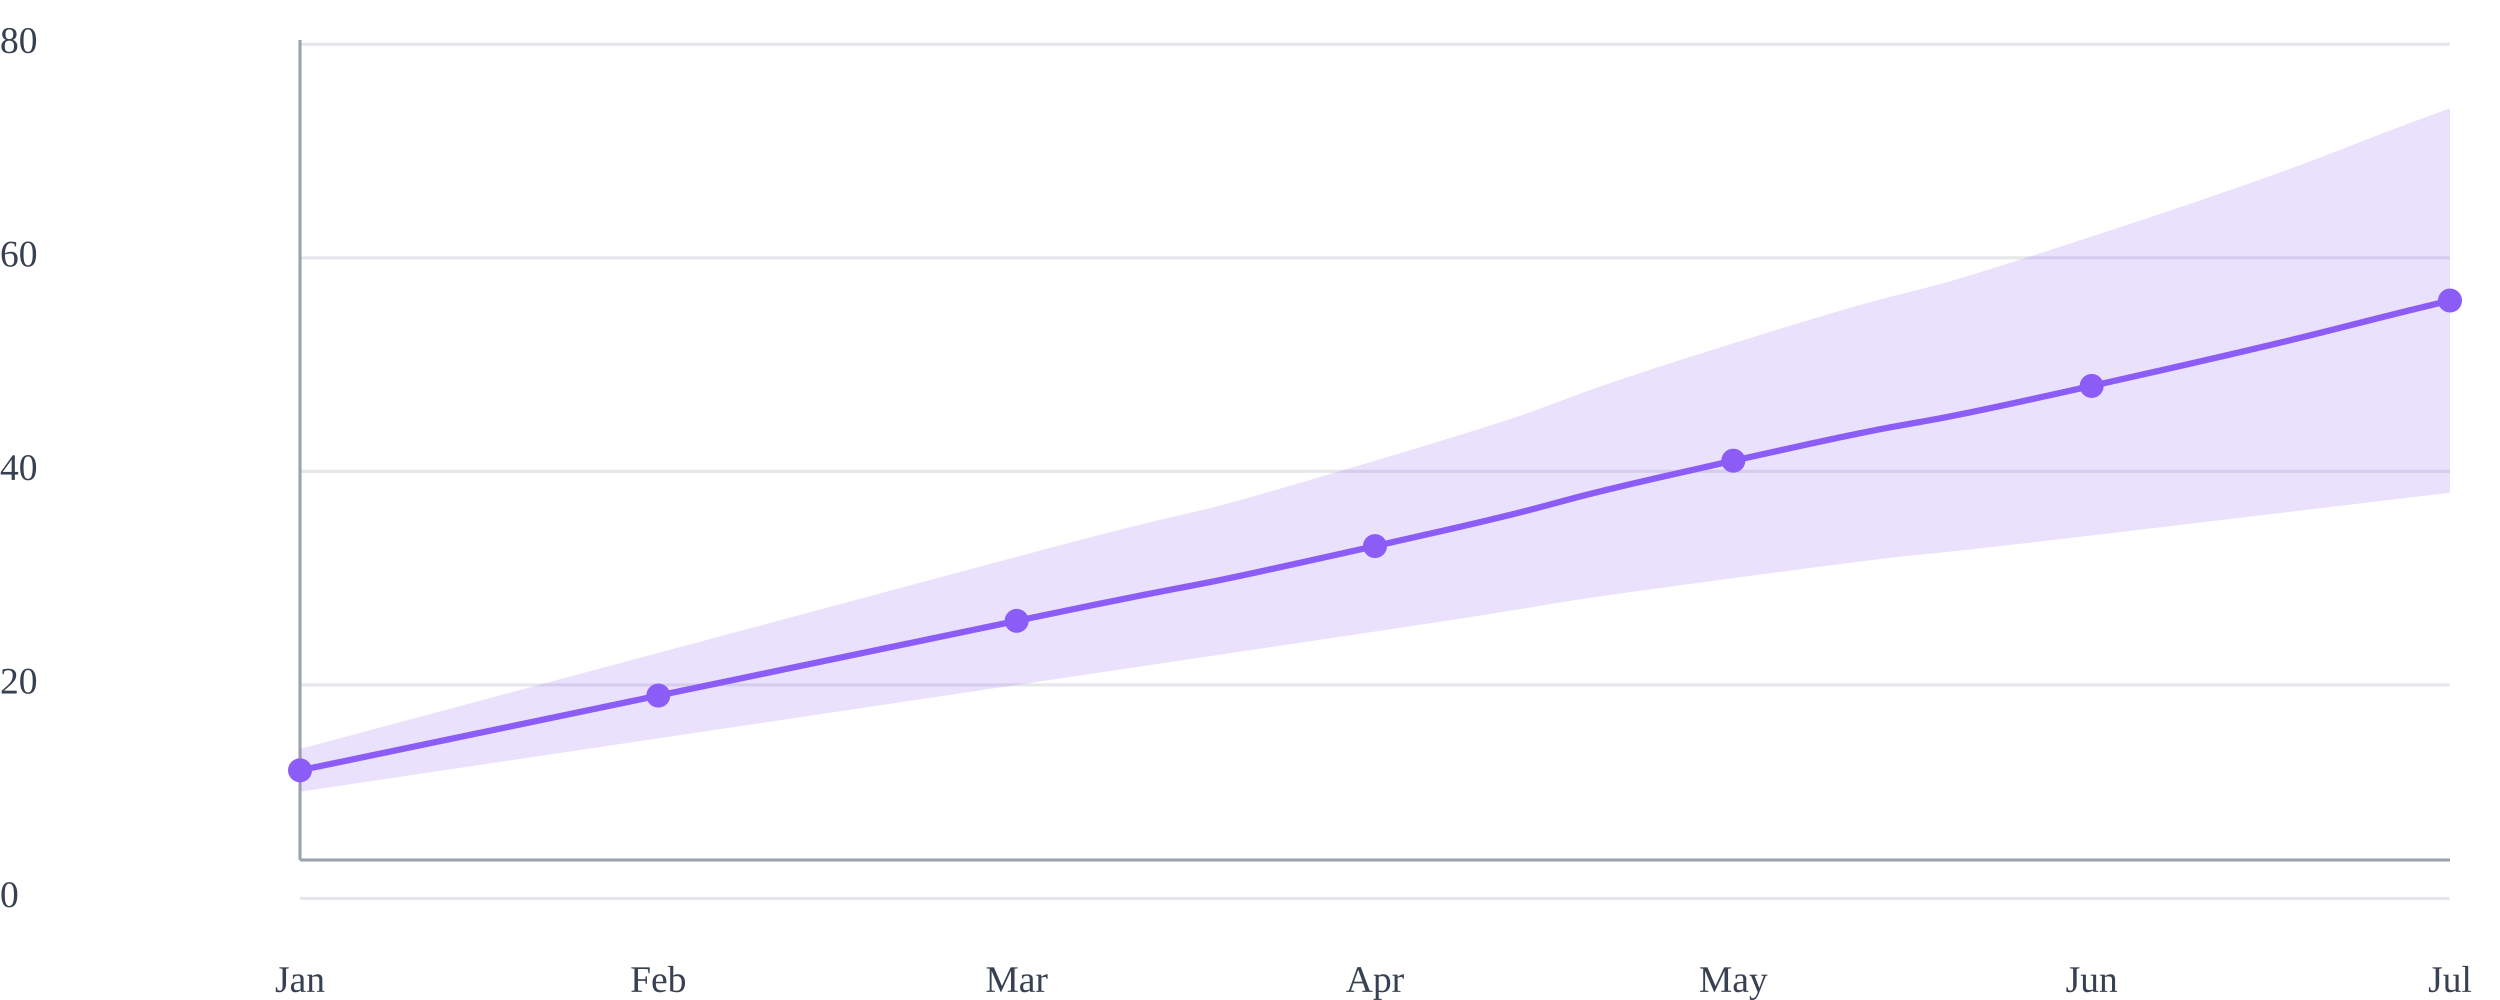
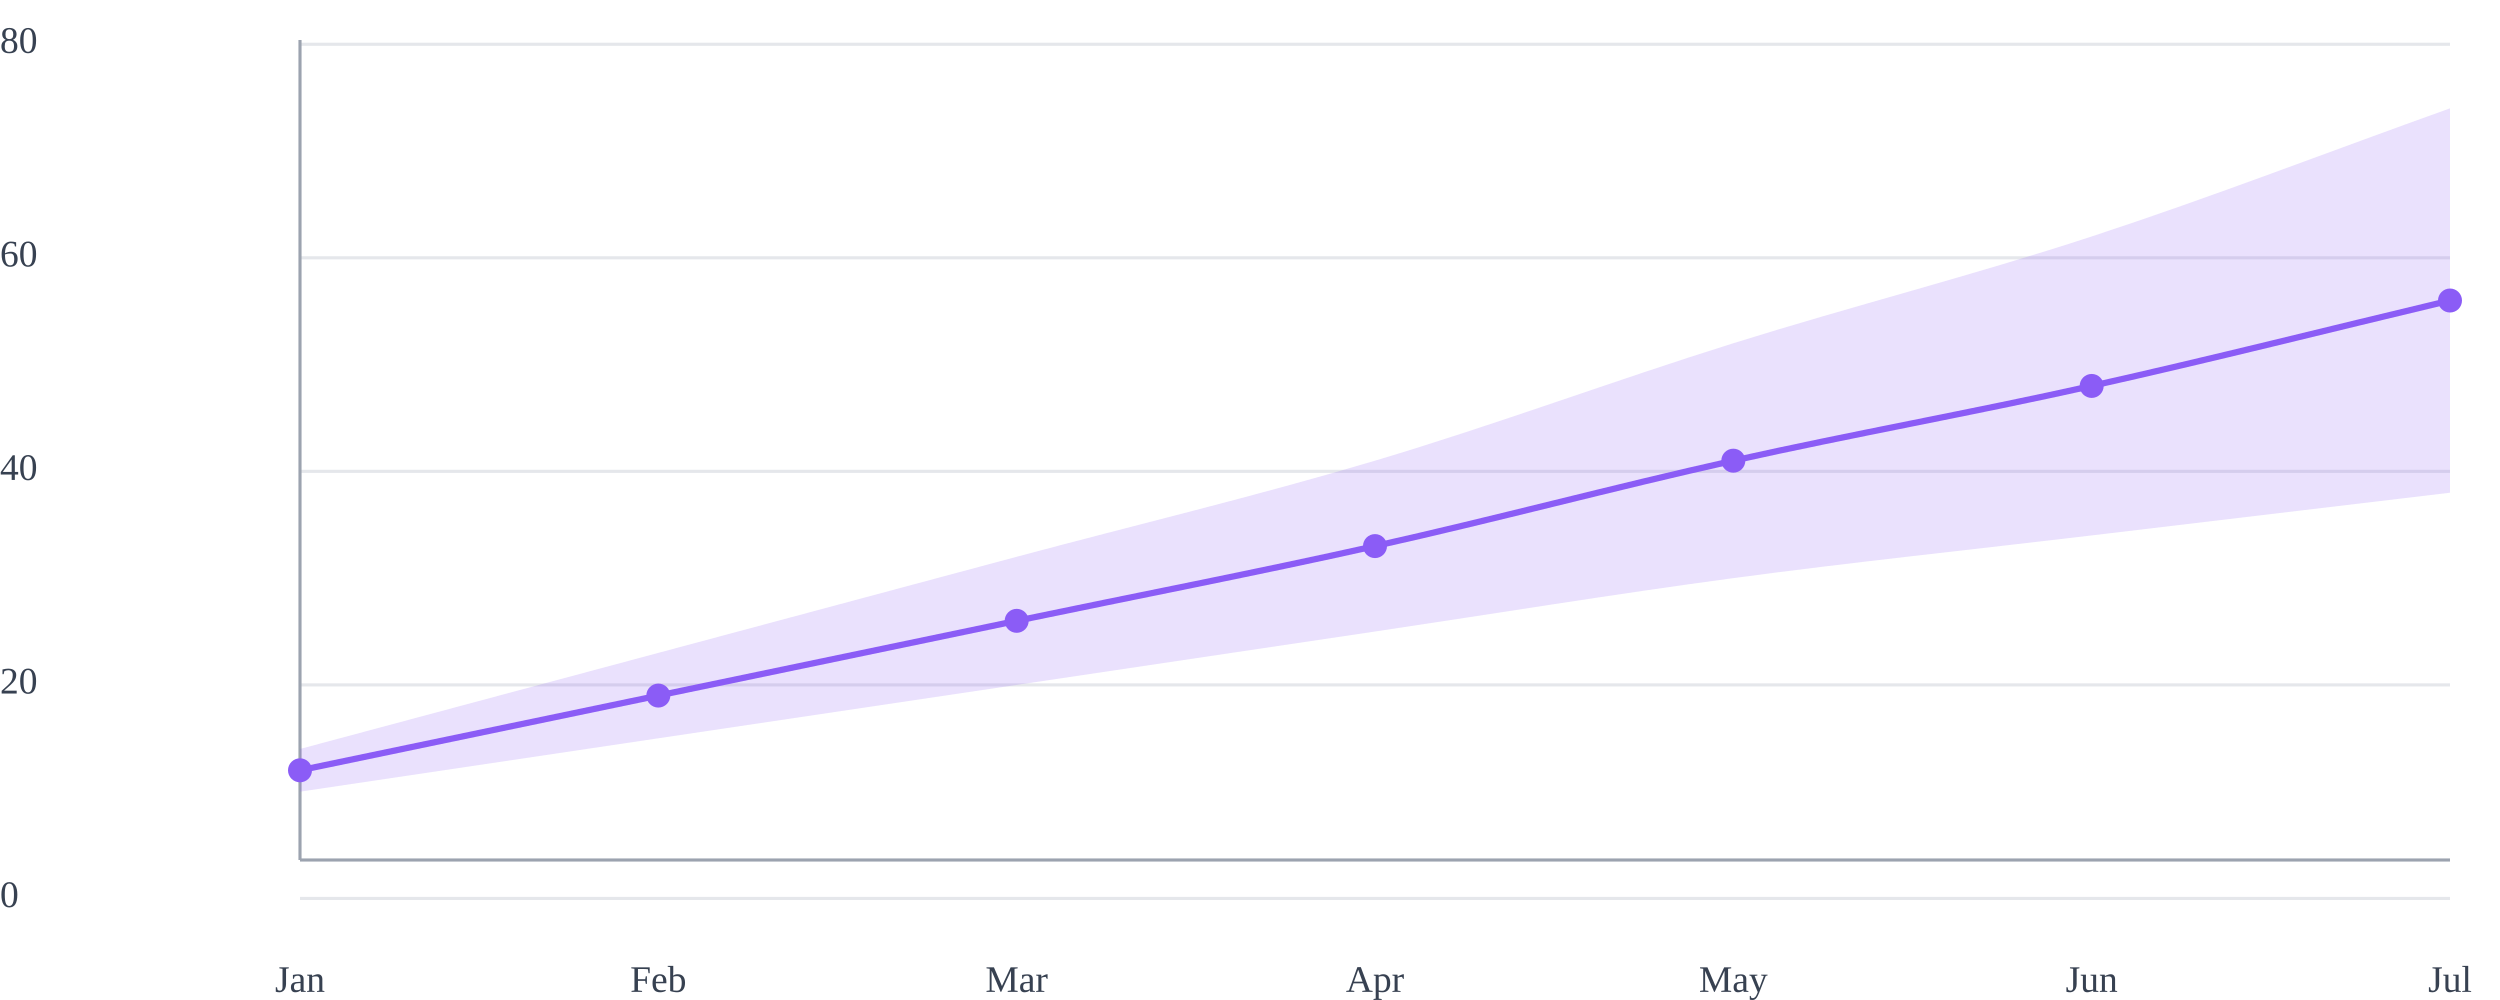
<svg xmlns="http://www.w3.org/2000/svg" width="800" height="320" viewBox="0 0 800 320">
  <svg x="0" y="0" width="800" height="320" viewBox="0 0 100 100" preserveAspectRatio="none">
    <line x1="12" x2="98" y1="89.844" y2="89.844" stroke="#e5e7eb" stroke-width="1" vector-effect="non-scaling-stroke" />
    <line x1="12" x2="98" y1="68.49" y2="68.49" stroke="#e5e7eb" stroke-width="1" vector-effect="non-scaling-stroke" />
    <line x1="12" x2="98" y1="47.135" y2="47.135" stroke="#e5e7eb" stroke-width="1" vector-effect="non-scaling-stroke" />
    <line x1="12" x2="98" y1="25.781" y2="25.781" stroke="#e5e7eb" stroke-width="1" vector-effect="non-scaling-stroke" />
    <line x1="12" x2="98" y1="4.427" y2="4.427" stroke="#e5e7eb" stroke-width="1" vector-effect="non-scaling-stroke" />
    <line x1="12" x2="12" y1="4" y2="86" stroke="#9ca3af" stroke-width="1" vector-effect="non-scaling-stroke" />
    <line x1="12" x2="98" y1="86" y2="86" stroke="#9ca3af" stroke-width="1" vector-effect="non-scaling-stroke" />
-     <path class="svgraph-band series-0" d="M12,79.167 C17.017,77.298 16.3,77.565 26.333,73.828 C36.367,70.091 30.633,72.227 40.667,68.49 C50.7,64.753 44.967,66.888 55,63.151 C65.033,59.414 59.3,61.176 69.333,57.812 C79.367,54.449 73.633,56.531 83.667,53.542 C93.7,50.552 92.983,50.766 98,49.271 L98,10.833 C92.983,15.318 93.7,15.425 83.667,23.646 C73.633,31.867 79.367,26.475 69.333,34.323 C59.3,42.171 65.033,38.594 55,46.068 C44.967,53.542 50.7,48.95 40.667,55.677 C30.633,62.404 36.367,58.56 26.333,65.287 C16.3,72.013 17.017,71.533 12,74.896 Z" fill="#8b5cf6" fill-opacity="0.18" stroke="none" />
-     <path class="series-0" d="M12,77.031 C17.017,74.415 16.3,74.789 26.333,69.557 C36.367,64.326 30.633,67.315 40.667,62.083 C50.7,56.852 44.967,60.215 55,54.609 C65.033,49.004 59.3,51.673 69.333,46.068 C79.367,40.462 73.633,44.199 83.667,38.594 C93.7,32.988 92.983,33.042 98,30.052" fill="none" stroke="#8b5cf6" stroke-width="2" stroke-linecap="round" stroke-linejoin="round" vector-effect="non-scaling-stroke" />
+     <path class="svgraph-band series-0" d="M12,79.167 C16.778,77.387 21.556,75.608 26.333,73.828 C31.111,72.049 35.889,70.269 40.667,68.49 C45.444,66.71 50.222,64.931 55,63.151 C59.778,61.371 64.556,59.414 69.333,57.812 C74.111,56.211 78.889,54.965 83.667,53.542 C88.444,52.118 93.222,50.694 98,49.271 L98,10.833 C93.222,15.104 88.444,19.731 83.667,23.646 C78.889,27.561 74.111,30.586 69.333,34.323 C64.556,38.06 59.778,42.509 55,46.068 C50.222,49.627 45.444,52.474 40.667,55.677 C35.889,58.88 31.111,62.083 26.333,65.287 C21.556,68.49 16.778,71.693 12,74.896 Z" fill="#8b5cf6" fill-opacity="0.18" stroke="none" />
+     <path class="series-0" d="M12,77.031 C16.778,74.54 21.556,72.049 26.333,69.557 C31.111,67.066 35.889,64.575 40.667,62.083 C45.444,59.592 50.222,57.279 55,54.609 C59.778,51.94 64.556,48.737 69.333,46.068 C74.111,43.398 78.889,41.263 83.667,38.594 C88.444,35.925 93.222,32.899 98,30.052" fill="none" stroke="#8b5cf6" stroke-width="2" stroke-linecap="round" stroke-linejoin="round" vector-effect="non-scaling-stroke" />
    <g class="series-0">
      <ellipse cx="12" cy="77.031" rx="0.48" ry="1.2" fill="#8b5cf6" />
      <ellipse id="svgraph-43-s0-pt-0" cx="12" cy="77.031" rx="1.6" ry="4" fill="transparent" tabindex="0" />
    </g>
    <g class="series-0">
      <ellipse cx="26.333" cy="69.557" rx="0.48" ry="1.2" fill="#8b5cf6" />
      <ellipse id="svgraph-43-s0-pt-1" cx="26.333" cy="69.557" rx="1.6" ry="4" fill="transparent" tabindex="0" />
    </g>
    <g class="series-0">
      <ellipse cx="40.667" cy="62.083" rx="0.48" ry="1.2" fill="#8b5cf6" />
      <ellipse id="svgraph-43-s0-pt-2" cx="40.667" cy="62.083" rx="1.6" ry="4" fill="transparent" tabindex="0" />
    </g>
    <g class="series-0">
      <ellipse cx="55" cy="54.609" rx="0.48" ry="1.2" fill="#8b5cf6" />
      <ellipse id="svgraph-43-s0-pt-3" cx="55" cy="54.609" rx="1.6" ry="4" fill="transparent" tabindex="0" />
    </g>
    <g class="series-0">
      <ellipse cx="69.333" cy="46.068" rx="0.48" ry="1.2" fill="#8b5cf6" />
      <ellipse id="svgraph-43-s0-pt-4" cx="69.333" cy="46.068" rx="1.6" ry="4" fill="transparent" tabindex="0" />
    </g>
    <g class="series-0">
      <ellipse cx="83.667" cy="38.594" rx="0.48" ry="1.2" fill="#8b5cf6" />
      <ellipse id="svgraph-43-s0-pt-5" cx="83.667" cy="38.594" rx="1.6" ry="4" fill="transparent" tabindex="0" />
    </g>
    <g class="series-0">
      <ellipse cx="98" cy="30.052" rx="0.48" ry="1.2" fill="#8b5cf6" />
      <ellipse id="svgraph-43-s0-pt-6" cx="98" cy="30.052" rx="1.6" ry="4" fill="transparent" tabindex="0" />
    </g>
  </svg>
  <text x="0" y="287.5" font-family="inherit" font-size="12" fill="#374151" text-anchor="start" dominant-baseline="middle">0</text>
  <text x="0" y="219.167" font-family="inherit" font-size="12" fill="#374151" text-anchor="start" dominant-baseline="middle">20</text>
  <text x="0" y="150.833" font-family="inherit" font-size="12" fill="#374151" text-anchor="start" dominant-baseline="middle">40</text>
  <text x="0" y="82.5" font-family="inherit" font-size="12" fill="#374151" text-anchor="start" dominant-baseline="middle">60</text>
  <text x="0" y="14.167" font-family="inherit" font-size="12" fill="#374151" text-anchor="start" dominant-baseline="middle">80</text>
  <text x="96" y="320" font-family="inherit" font-size="12" fill="#374151" text-anchor="middle" dominant-baseline="text-after-edge">Jan</text>
  <text x="210.666" y="320" font-family="inherit" font-size="12" fill="#374151" text-anchor="middle" dominant-baseline="text-after-edge">Feb</text>
  <text x="325.334" y="320" font-family="inherit" font-size="12" fill="#374151" text-anchor="middle" dominant-baseline="text-after-edge">Mar</text>
  <text x="440" y="320" font-family="inherit" font-size="12" fill="#374151" text-anchor="middle" dominant-baseline="text-after-edge">Apr</text>
  <text x="554.666" y="320" font-family="inherit" font-size="12" fill="#374151" text-anchor="middle" dominant-baseline="text-after-edge">May</text>
  <text x="669.334" y="320" font-family="inherit" font-size="12" fill="#374151" text-anchor="middle" dominant-baseline="text-after-edge">Jun</text>
  <text x="784" y="320" font-family="inherit" font-size="12" fill="#374151" text-anchor="middle" dominant-baseline="text-after-edge">Jul</text>
</svg>
